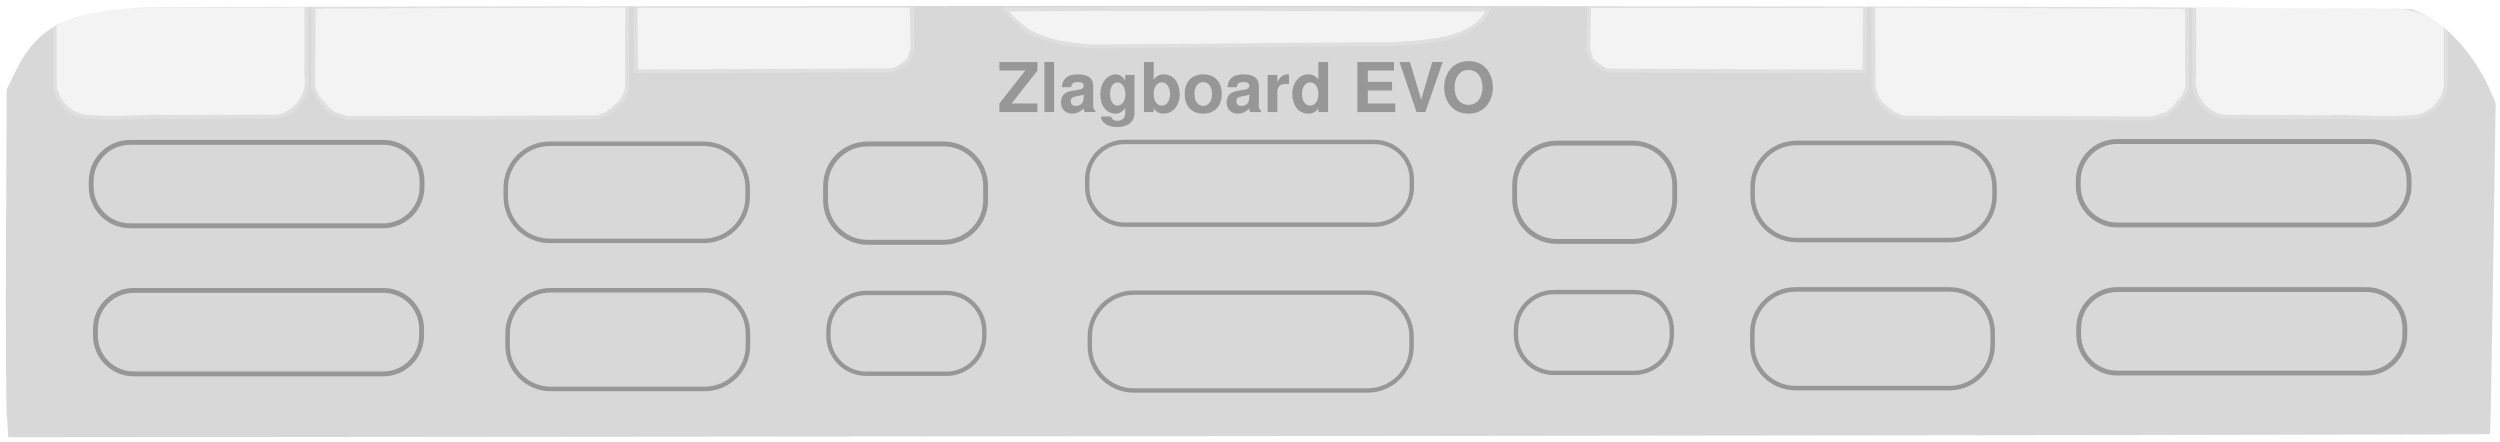
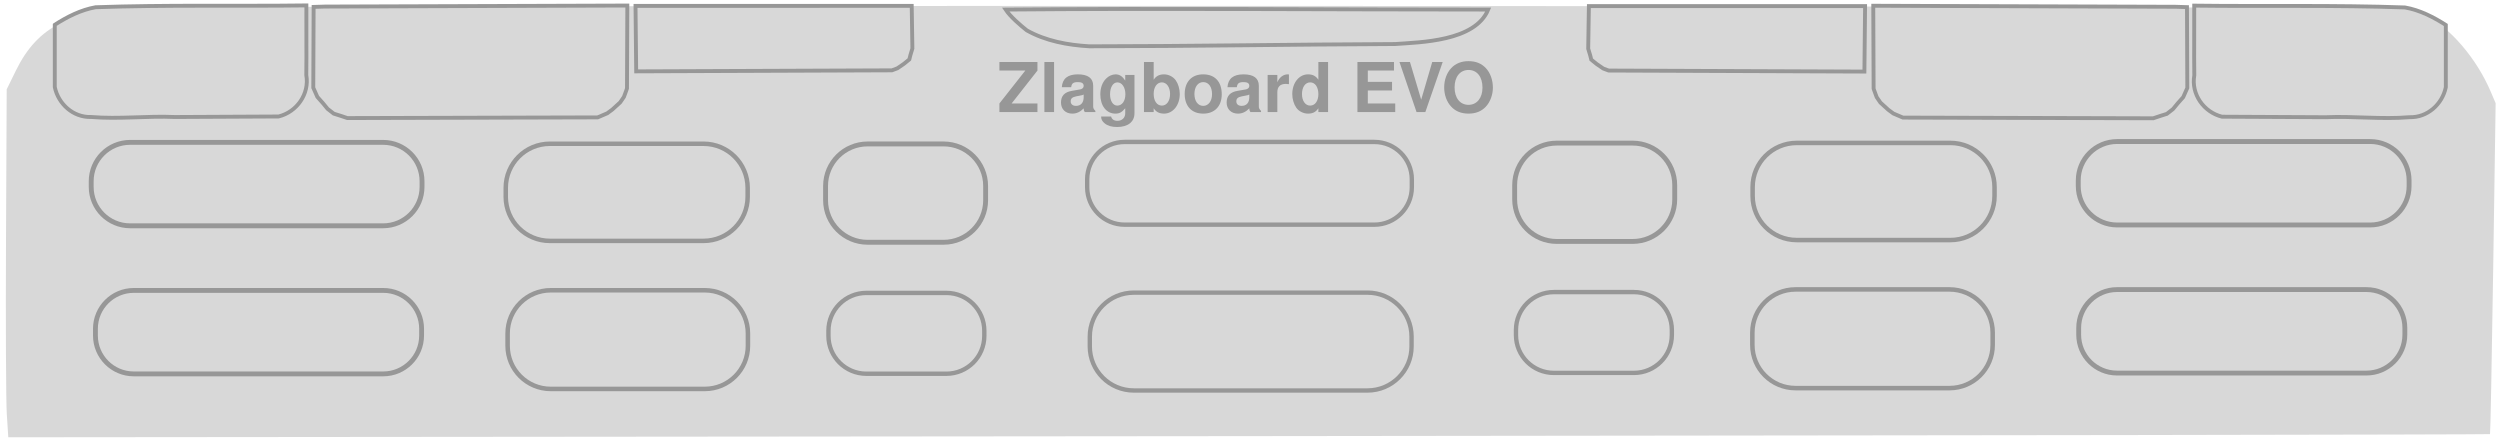
<svg xmlns="http://www.w3.org/2000/svg" version="1.1" id="svg73" width="1283.432" height="226.819" viewBox="0 0 1283.432 226.819">
  <defs id="defs77" />
  <g id="layer25" style="display:inline" transform="translate(-19.21082,-509.1401)">
    <path id="path4598-4" style="display:inline;opacity:1;mix-blend-mode:overlay;fill:none;stroke:#979797;stroke-width:2.5;stroke-linecap:butt;stroke-linejoin:miter;stroke-miterlimit:4;stroke-dasharray:none;stroke-opacity:1" d="m 19.711,560.525 c 11.381,-41.416 32.59,-50.499 94.926,-49.802 378.412,0.136 756.825,-0.338 1135.237,0.245 26.642,2.849 44.125,27.364 52.269,50.789 m 0,0 -2.464,172.469 -1278.737,1.232 -1.232,-174.933" />
    <path style="opacity:1;fill:#d8d8d8;fill-opacity:1;stroke:none;stroke-width:1.72;stroke-miterlimit:4;stroke-dasharray:1.72, 1.72;stroke-dashoffset:0;stroke-opacity:1" d="M 3.491,212.569 C 3.07,206.012 2.886,165.82 3.083,123.254 L 3.44,45.862 8.218,36.116 C 13.925,24.478 21.191,16.758 30.945,11.968 40.126,7.46 50.49,5.382 70.513,4.033 88.831,2.8 947.522,2.673 1130.501,3.877 l 107.776,0.709 6.879,3.352 c 12.641,6.159 26.269,22.079 33.546,39.187 l 2.488,5.85 -1.25,84.728 c -0.688,46.6 -1.424,84.924 -1.636,85.163 -0.212,0.239 -286.959,0.703 -637.216,1.03 L 4.257,224.49 Z" id="path35494" transform="translate(19.21082,509.1401)" />
    <text id="2000-series-6" fill="#979797" fill-rule="nonzero" font-family="Helvetica-Bold, Helvetica" font-size="35.441px" font-weight="bold" line-spacing="14" x="-311.986" y="458.293" transform="scale(1.005186,0.9948404)" style="display:inline;stroke-width:2.532">
      <tspan x="528.481" y="569.601" id="tspan2634-4" style="stroke-width:2.532">Zlagboard EVO</tspan>
    </text>
  </g>
  <g id="layer29" style="display:inline" transform="translate(-19.21082,-509.1401)">
    <g id="layer17" style="display:inline">
      <rect id="6-7-2" x="68.204" y="658.233" width="167.446" height="42.854" rx="19.7" style="display:inline;fill:#d8d8d8;fill-opacity:1;stroke:#979797;stroke-width:2.492;stroke-miterlimit:4;stroke-dasharray:none;stroke-opacity:1" />
    </g>
    <g id="layer18" style="display:inline">
      <rect id="6-7-2-9" x="279.805" y="658.15" width="123.374" height="50.661" rx="22.156" style="display:inline;fill:#d8d8d8;fill-opacity:1;stroke:#979797;stroke-width:2.326;stroke-miterlimit:4;stroke-dasharray:none;stroke-opacity:1" />
    </g>
    <g id="layer20" style="display:inline">
      <rect id="6-7-7-56-3" x="578.683" y="659.365" width="165.183" height="50.242" rx="22.626" style="display:inline;fill:#d8d8d8;fill-opacity:1;stroke:#979797;stroke-width:2.24;stroke-miterlimit:4;stroke-dasharray:none;stroke-opacity:1" />
    </g>
    <g id="layer19" style="display:inline">
      <rect id="6-7-7-5" x="444.511" y="659.517" width="80.02" height="41.492" rx="19.459" style="display:inline;fill:#d8d8d8;fill-opacity:1;stroke:#979797;stroke-width:2.245;stroke-miterlimit:4;stroke-dasharray:none;stroke-opacity:1" />
    </g>
    <g id="layer21" style="display:inline">
      <rect id="6-7-2-9-1" x="-1042.197" y="657.723" width="123.374" height="50.661" rx="22.156" style="display:inline;fill:#d8d8d8;fill-opacity:1;stroke:#979797;stroke-width:2.326;stroke-miterlimit:4;stroke-dasharray:none;stroke-opacity:1" transform="scale(-1,1)" />
    </g>
    <g id="layer22" style="display:inline">
      <rect id="6-7-7-5-3" x="-877.492" y="659.09" width="80.02" height="41.492" rx="19.459" style="display:inline;fill:#d8d8d8;fill-opacity:1;stroke:#979797;stroke-width:2.245;stroke-miterlimit:4;stroke-dasharray:none;stroke-opacity:1" transform="scale(-1,1)" />
    </g>
    <g id="layer23" style="display:inline">
      <rect id="6-7-2-1" x="-1253.799" y="657.806" width="167.446" height="42.854" rx="19.7" style="display:inline;fill:#d8d8d8;fill-opacity:1;stroke:#979797;stroke-width:2.492;stroke-miterlimit:4;stroke-dasharray:none;stroke-opacity:1" transform="scale(-1,1)" />
    </g>
  </g>
  <g id="layer28" style="display:inline" transform="translate(-19.21082,-509.1401)">
    <g id="layer10" style="display:inline">
      <rect id="6-7" x="66.029" y="582.226" width="169.842" height="42.837" rx="19.981" style="display:inline;fill:#d8d8d8;fill-opacity:1;stroke:#979797;stroke-width:2.509;stroke-miterlimit:4;stroke-dasharray:none;stroke-opacity:1" />
    </g>
    <g id="layer13" style="display:inline">
      <rect id="6-7-7-56" x="577.341" y="582.013" width="166.661" height="42.47" rx="19.213" style="display:inline;fill:#d8d8d8;fill-opacity:1;stroke:#979797;stroke-width:2.24;stroke-miterlimit:4;stroke-dasharray:none;stroke-opacity:1" />
    </g>
    <g id="layer12" style="display:inline">
      <rect id="6-7-7" x="443.034" y="583.036" width="82.169" height="50.478" rx="21.59" style="display:inline;fill:#d8d8d8;fill-opacity:1;stroke:#979797;stroke-width:2.509;stroke-miterlimit:4;stroke-dasharray:none;stroke-opacity:1" />
    </g>
    <g id="layer11" style="display:inline">
      <rect id="6-7-2-0" x="278.852" y="582.939" width="124.189" height="49.868" rx="22.654" style="display:inline;fill:#d8d8d8;fill-opacity:1;stroke:#979797;stroke-width:2.315;stroke-miterlimit:4;stroke-dasharray:none;stroke-opacity:1" />
    </g>
    <g id="layer14" style="display:inline">
      <rect id="6-7-7-9" x="-878.968" y="582.609" width="82.169" height="50.478" rx="21.59" style="display:inline;fill:#d8d8d8;fill-opacity:1;stroke:#979797;stroke-width:2.509;stroke-miterlimit:4;stroke-dasharray:none;stroke-opacity:1" transform="scale(-1,1)" />
    </g>
    <g id="layer15" style="display:inline">
      <rect id="6-7-2-0-4" x="-1043.15" y="582.512" width="124.189" height="49.868" rx="22.654" style="display:inline;fill:#d8d8d8;fill-opacity:1;stroke:#979797;stroke-width:2.315;stroke-miterlimit:4;stroke-dasharray:none;stroke-opacity:1" transform="scale(-1,1)" />
    </g>
    <g id="layer16" style="display:inline">
      <rect id="6-7-8" x="-1255.973" y="581.799" width="169.842" height="42.837" rx="19.981" style="display:inline;fill:#d8d8d8;fill-opacity:1;stroke:#979797;stroke-width:2.509;stroke-miterlimit:4;stroke-dasharray:none;stroke-opacity:1" transform="scale(-1,1)" />
    </g>
  </g>
  <g id="layer27" style="display:inline" transform="translate(-19.21082,-509.1401)">
    <g id="layer5" style="display:inline">
-       <path style="display:inline;opacity:1;mix-blend-mode:overlay;fill:#d8d8d8;fill-opacity:1;stroke:#979797;stroke-width:2;stroke-linecap:butt;stroke-linejoin:miter;stroke-miterlimit:4;stroke-dasharray:none;stroke-opacity:1" d="m 345.465,512.162 0.35,33.61 131.29,-0.525 2.801,-1.05 3.326,-2.276 2.801,-2.276 0.525,-2.101 1.05,-3.501 -0.35,-21.882 z" id="path2903-8-8" />
+       <path style="display:inline;opacity:1;mix-blend-mode:normal;fill:#d8d8d8;fill-opacity:1;stroke:#979797;stroke-width:2;stroke-linecap:butt;stroke-linejoin:miter;stroke-miterlimit:4;stroke-dasharray:none;stroke-opacity:1" d="m 345.465,512.162 0.35,33.61 131.29,-0.525 2.801,-1.05 3.326,-2.276 2.801,-2.276 0.525,-2.101 1.05,-3.501 -0.35,-21.882 z" id="path2903-8-8" />
    </g>
    <g id="layer4" style="display:inline">
-       <path style="display:inline;opacity:1;mix-blend-mode:overlay;fill:#d8d8d8;fill-opacity:1;stroke:#979797;stroke-width:2;stroke-linecap:butt;stroke-linejoin:miter;stroke-miterlimit:4;stroke-dasharray:none;stroke-opacity:1" d="m 185.992,512.512 -5.777,0.175 -0.175,41.488 2.101,4.726 2.801,3.151 2.451,2.976 3.151,2.451 3.326,1.05 3.676,1.225 128.489,-0.35 4.901,-2.101 2.626,-1.926 4.026,-3.676 1.926,-2.801 1.225,-3.326 0.35,-1.05 0.175,-42.538 z" id="path2835-3-4" />
+       <path style="display:inline;opacity:1;mix-blend-mode:normal;fill:#d8d8d8;fill-opacity:1;stroke:#979797;stroke-width:2;stroke-linecap:butt;stroke-linejoin:miter;stroke-miterlimit:4;stroke-dasharray:none;stroke-opacity:1" d="m 185.992,512.512 -5.777,0.175 -0.175,41.488 2.101,4.726 2.801,3.151 2.451,2.976 3.151,2.451 3.326,1.05 3.676,1.225 128.489,-0.35 4.901,-2.101 2.626,-1.926 4.026,-3.676 1.926,-2.801 1.225,-3.326 0.35,-1.05 0.175,-42.538 z" id="path2835-3-4" />
    </g>
    <g id="layer6" style="display:inline">
-       <path style="display:inline;opacity:1;mix-blend-mode:overlay;fill:#d8d8d8;fill-opacity:1;stroke:#979797;stroke-width:2;stroke-linecap:butt;stroke-linejoin:miter;stroke-miterlimit:4;stroke-dasharray:none;stroke-opacity:1" d="m 783.214,514.052 c -6.72,16.395 -34.94,16.771 -47.837,17.695 -52.321,0.197 -104.643,1.132 -156.961,1.165 -11.048,-0.641 -22.357,-2.718 -32.08,-8.185 -3.29,-2.617 -8.479,-7.047 -10.859,-10.676 77.044,-0.719 167.435,0 247.736,0 z" id="path710-8-3" />
+       <path style="display:inline;opacity:1;mix-blend-mode:normal;fill:#d8d8d8;fill-opacity:1;stroke:#979797;stroke-width:2;stroke-linecap:butt;stroke-linejoin:miter;stroke-miterlimit:4;stroke-dasharray:none;stroke-opacity:1" d="m 783.214,514.052 c -6.72,16.395 -34.94,16.771 -47.837,17.695 -52.321,0.197 -104.643,1.132 -156.961,1.165 -11.048,-0.641 -22.357,-2.718 -32.08,-8.185 -3.29,-2.617 -8.479,-7.047 -10.859,-10.676 77.044,-0.719 167.435,0 247.736,0 z" id="path710-8-3" />
    </g>
    <g id="layer7" style="display:inline">
-       <path style="display:inline;opacity:1;mix-blend-mode:overlay;fill:#d8d8d8;fill-opacity:1;stroke:#979797;stroke-width:2;stroke-linecap:butt;stroke-linejoin:miter;stroke-miterlimit:4;stroke-dasharray:none;stroke-opacity:1" d="m 976.694,512.272 -0.35,33.61 -131.29,-0.525 -2.801,-1.05 -3.326,-2.276 -2.801,-2.276 -0.525,-2.101 -1.05,-3.501 0.35,-21.882 z" id="path2903-9-9-9" />
+       <path style="display:inline;opacity:1;mix-blend-mode:normal;fill:#d8d8d8;fill-opacity:1;stroke:#979797;stroke-width:2;stroke-linecap:butt;stroke-linejoin:miter;stroke-miterlimit:4;stroke-dasharray:none;stroke-opacity:1" d="m 976.694,512.272 -0.35,33.61 -131.29,-0.525 -2.801,-1.05 -3.326,-2.276 -2.801,-2.276 -0.525,-2.101 -1.05,-3.501 0.35,-21.882 z" id="path2903-9-9-9" />
    </g>
    <g id="layer2" style="display:inline">
-       <path style="display:inline;opacity:1;mix-blend-mode:overlay;fill:#d8d8d8;fill-opacity:1;stroke:#979797;stroke-width:2;stroke-linecap:butt;stroke-linejoin:miter;stroke-miterlimit:4;stroke-dasharray:none;stroke-opacity:1" d="m 47.333,521.858 v 31.965 c 1.807,8.751 9.515,15.66 18.626,15.376 14.345,1.2 28.744,-0.626 43.119,0.009 17.719,-0.098 35.438,-0.132 53.157,-0.267 9.384,-2.318 15.936,-11.613 14.221,-21.245 0.173,-11.924 -0.048,-23.849 0.034,-35.774 -36.061,0.458 -72.178,-0.333 -108.203,0.935 -7.567,1.346 -14.533,4.895 -20.953,9 z" id="path2433-1-2" />
+       <path style="display:inline;opacity:1;mix-blend-mode:normal;fill:#d8d8d8;fill-opacity:1;stroke:#979797;stroke-width:2;stroke-linecap:butt;stroke-linejoin:miter;stroke-miterlimit:4;stroke-dasharray:none;stroke-opacity:1" d="m 47.333,521.858 v 31.965 c 1.807,8.751 9.515,15.66 18.626,15.376 14.345,1.2 28.744,-0.626 43.119,0.009 17.719,-0.098 35.438,-0.132 53.157,-0.267 9.384,-2.318 15.936,-11.613 14.221,-21.245 0.173,-11.924 -0.048,-23.849 0.034,-35.774 -36.061,0.458 -72.178,-0.333 -108.203,0.935 -7.567,1.346 -14.533,4.895 -20.953,9 z" id="path2433-1-2" />
    </g>
    <g id="layer8" style="display:inline">
-       <path style="display:inline;opacity:1;mix-blend-mode:overlay;fill:#d8d8d8;fill-opacity:1;stroke:#979797;stroke-width:2;stroke-linecap:butt;stroke-linejoin:miter;stroke-miterlimit:4;stroke-dasharray:none;stroke-opacity:1" d="m 1136.168,512.622 5.777,0.175 0.175,41.488 -2.101,4.726 -2.801,3.151 -2.451,2.976 -3.151,2.451 -3.326,1.05 -3.676,1.225 -128.489,-0.35 -4.902,-2.101 -2.626,-1.926 -4.026,-3.676 -1.926,-2.801 -1.225,-3.326 -0.35,-1.05 -0.175,-42.538 z" id="path2835-9-6-7" />
+       <path style="display:inline;opacity:1;mix-blend-mode:normal;fill:#d8d8d8;fill-opacity:1;stroke:#979797;stroke-width:2;stroke-linecap:butt;stroke-linejoin:miter;stroke-miterlimit:4;stroke-dasharray:none;stroke-opacity:1" d="m 1136.168,512.622 5.777,0.175 0.175,41.488 -2.101,4.726 -2.801,3.151 -2.451,2.976 -3.151,2.451 -3.326,1.05 -3.676,1.225 -128.489,-0.35 -4.902,-2.101 -2.626,-1.926 -4.026,-3.676 -1.926,-2.801 -1.225,-3.326 -0.35,-1.05 -0.175,-42.538 z" id="path2835-9-6-7" />
    </g>
    <g id="layer9" style="display:inline">
-       <path style="display:inline;opacity:1;mix-blend-mode:overlay;fill:#d8d8d8;fill-opacity:1;stroke:#979797;stroke-width:2;stroke-linecap:butt;stroke-linejoin:miter;stroke-miterlimit:4;stroke-dasharray:none;stroke-opacity:1" d="m 1274.827,521.967 v 31.965 c -1.807,8.751 -9.515,15.66 -18.625,15.376 -14.345,1.2 -28.744,-0.626 -43.119,0.01 -17.719,-0.098 -35.438,-0.132 -53.157,-0.267 -9.384,-2.317 -15.936,-11.613 -14.221,-21.245 -0.173,-11.924 0.048,-23.849 -0.034,-35.774 36.061,0.458 72.178,-0.333 108.203,0.935 7.567,1.346 14.533,4.895 20.953,9 z" id="path2433-3-2-3" />
+       <path style="display:inline;opacity:1;mix-blend-mode:normal;fill:#d8d8d8;fill-opacity:1;stroke:#979797;stroke-width:2;stroke-linecap:butt;stroke-linejoin:miter;stroke-miterlimit:4;stroke-dasharray:none;stroke-opacity:1" d="m 1274.827,521.967 v 31.965 c -1.807,8.751 -9.515,15.66 -18.625,15.376 -14.345,1.2 -28.744,-0.626 -43.119,0.01 -17.719,-0.098 -35.438,-0.132 -53.157,-0.267 -9.384,-2.317 -15.936,-11.613 -14.221,-21.245 -0.173,-11.924 0.048,-23.849 -0.034,-35.774 36.061,0.458 72.178,-0.333 108.203,0.935 7.567,1.346 14.533,4.895 20.953,9 z" id="path2433-3-2-3" />
    </g>
  </g>
</svg>
